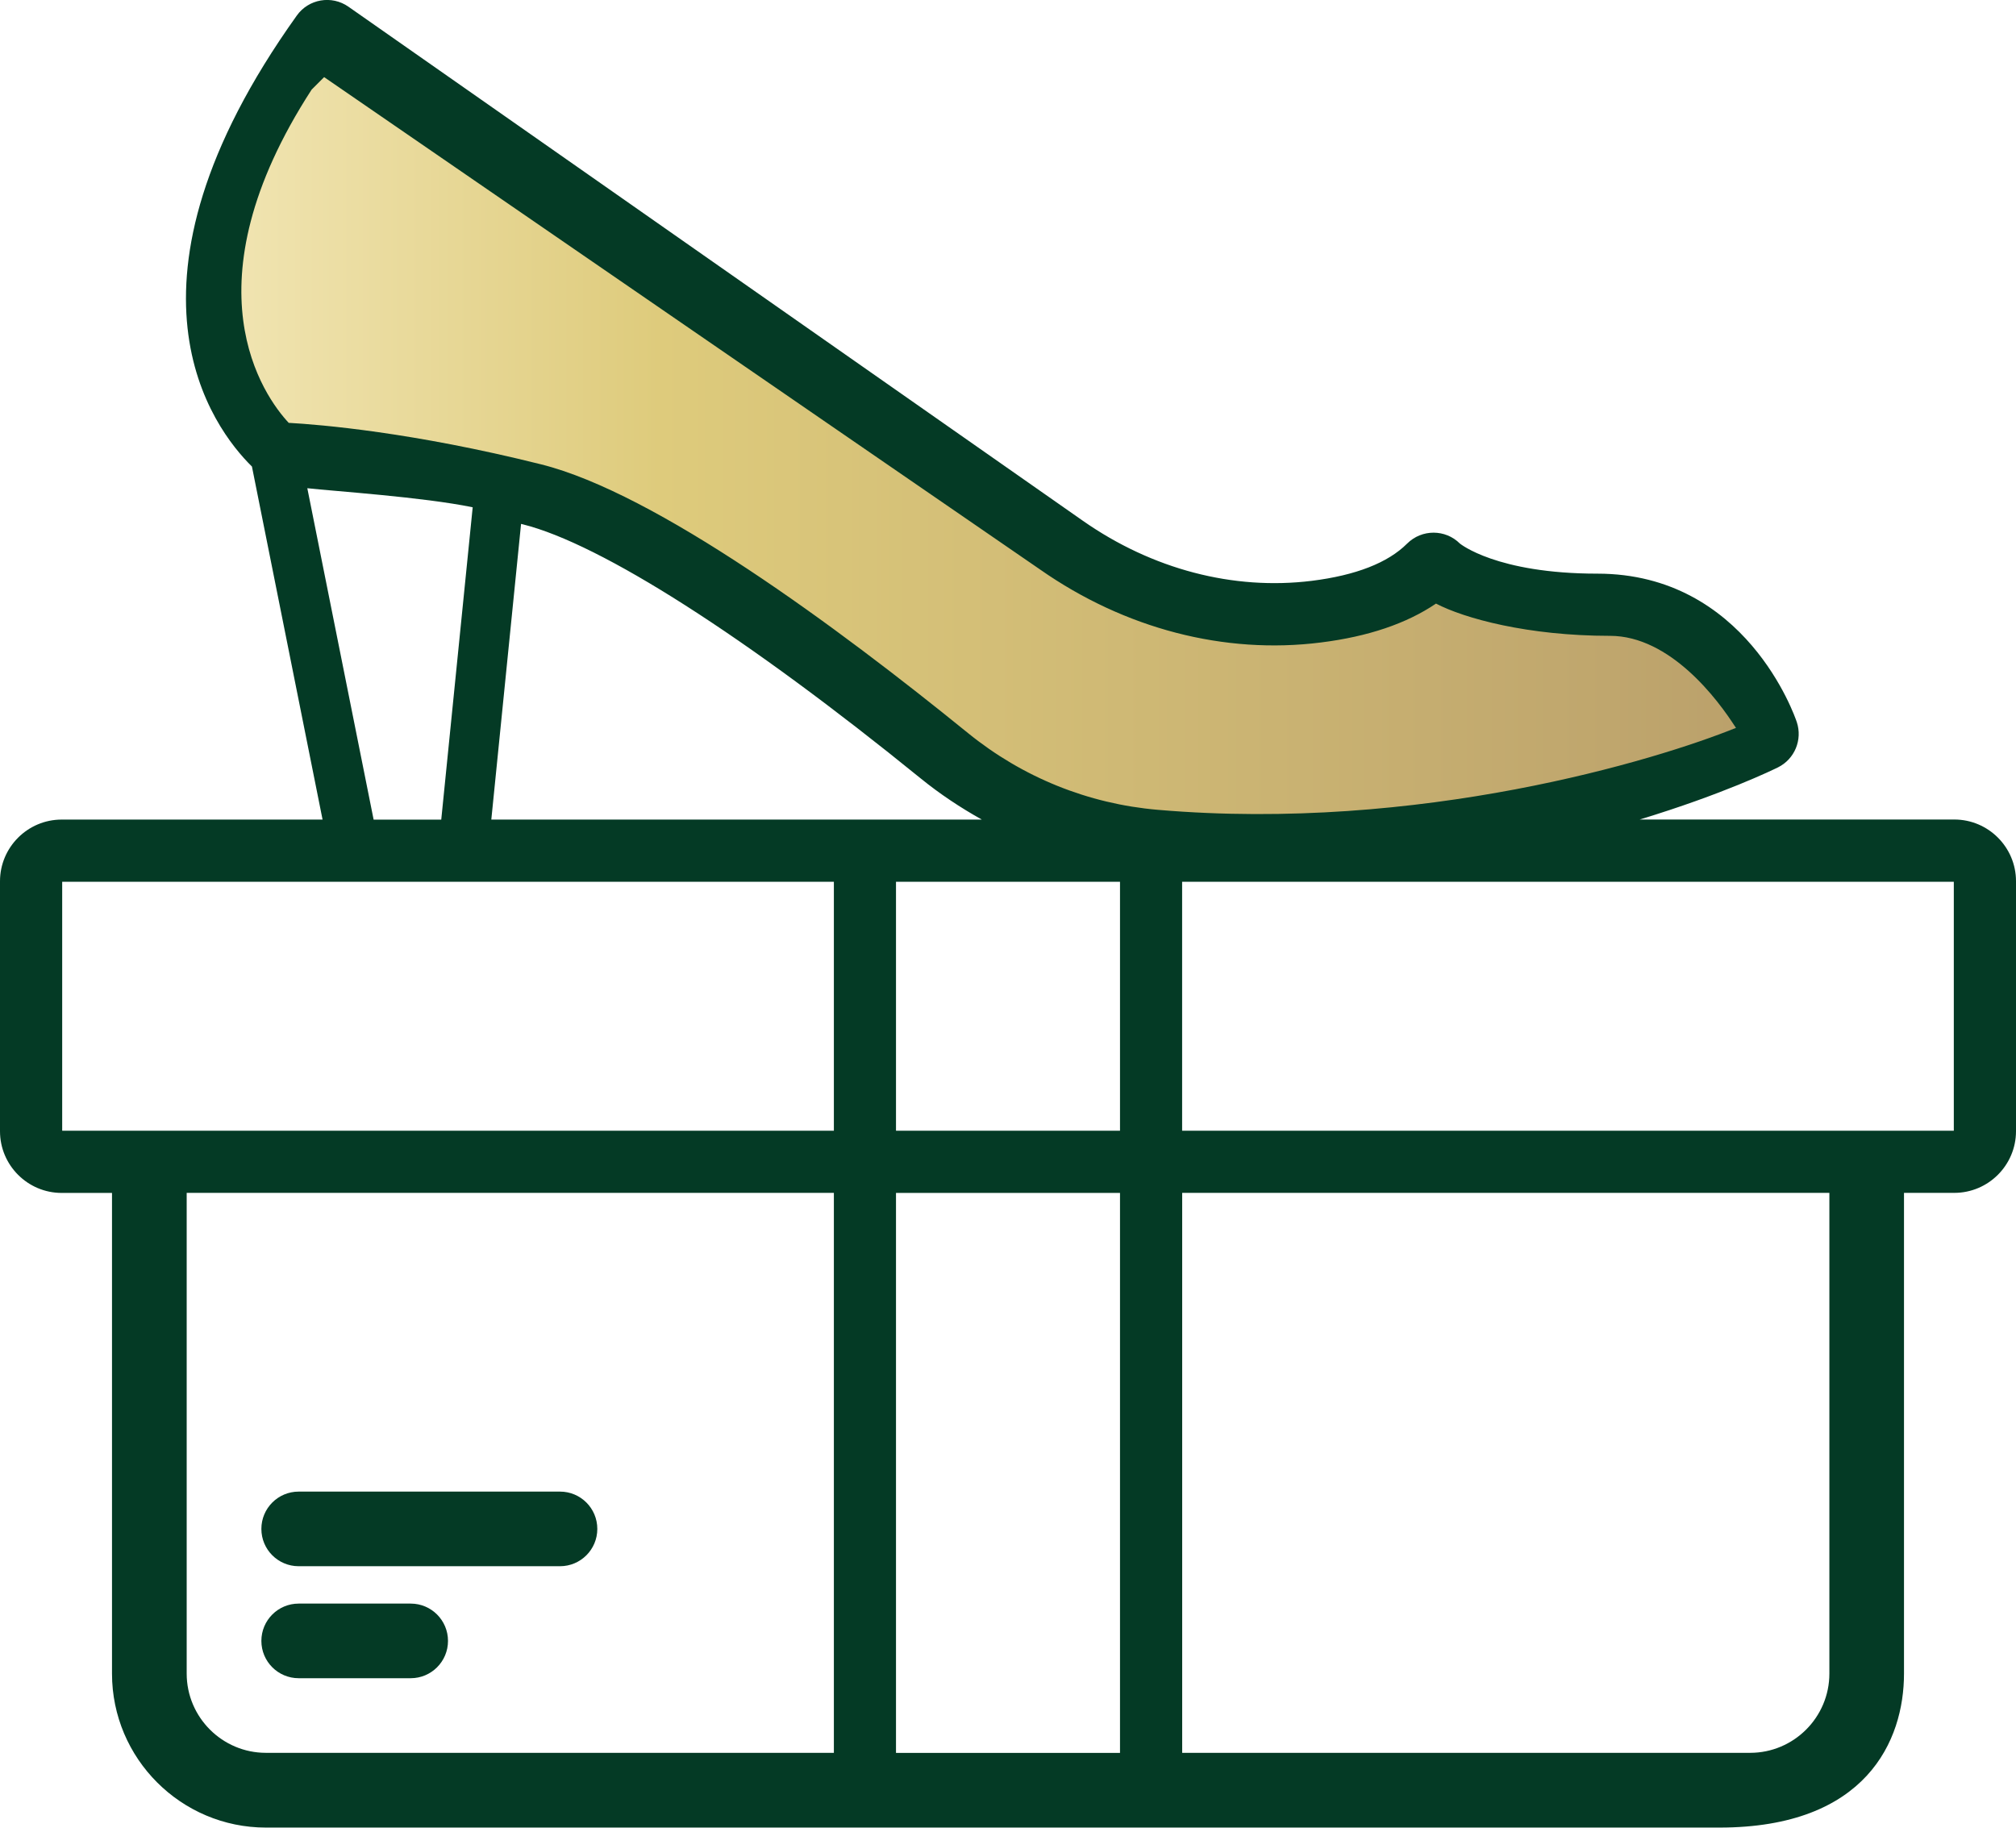
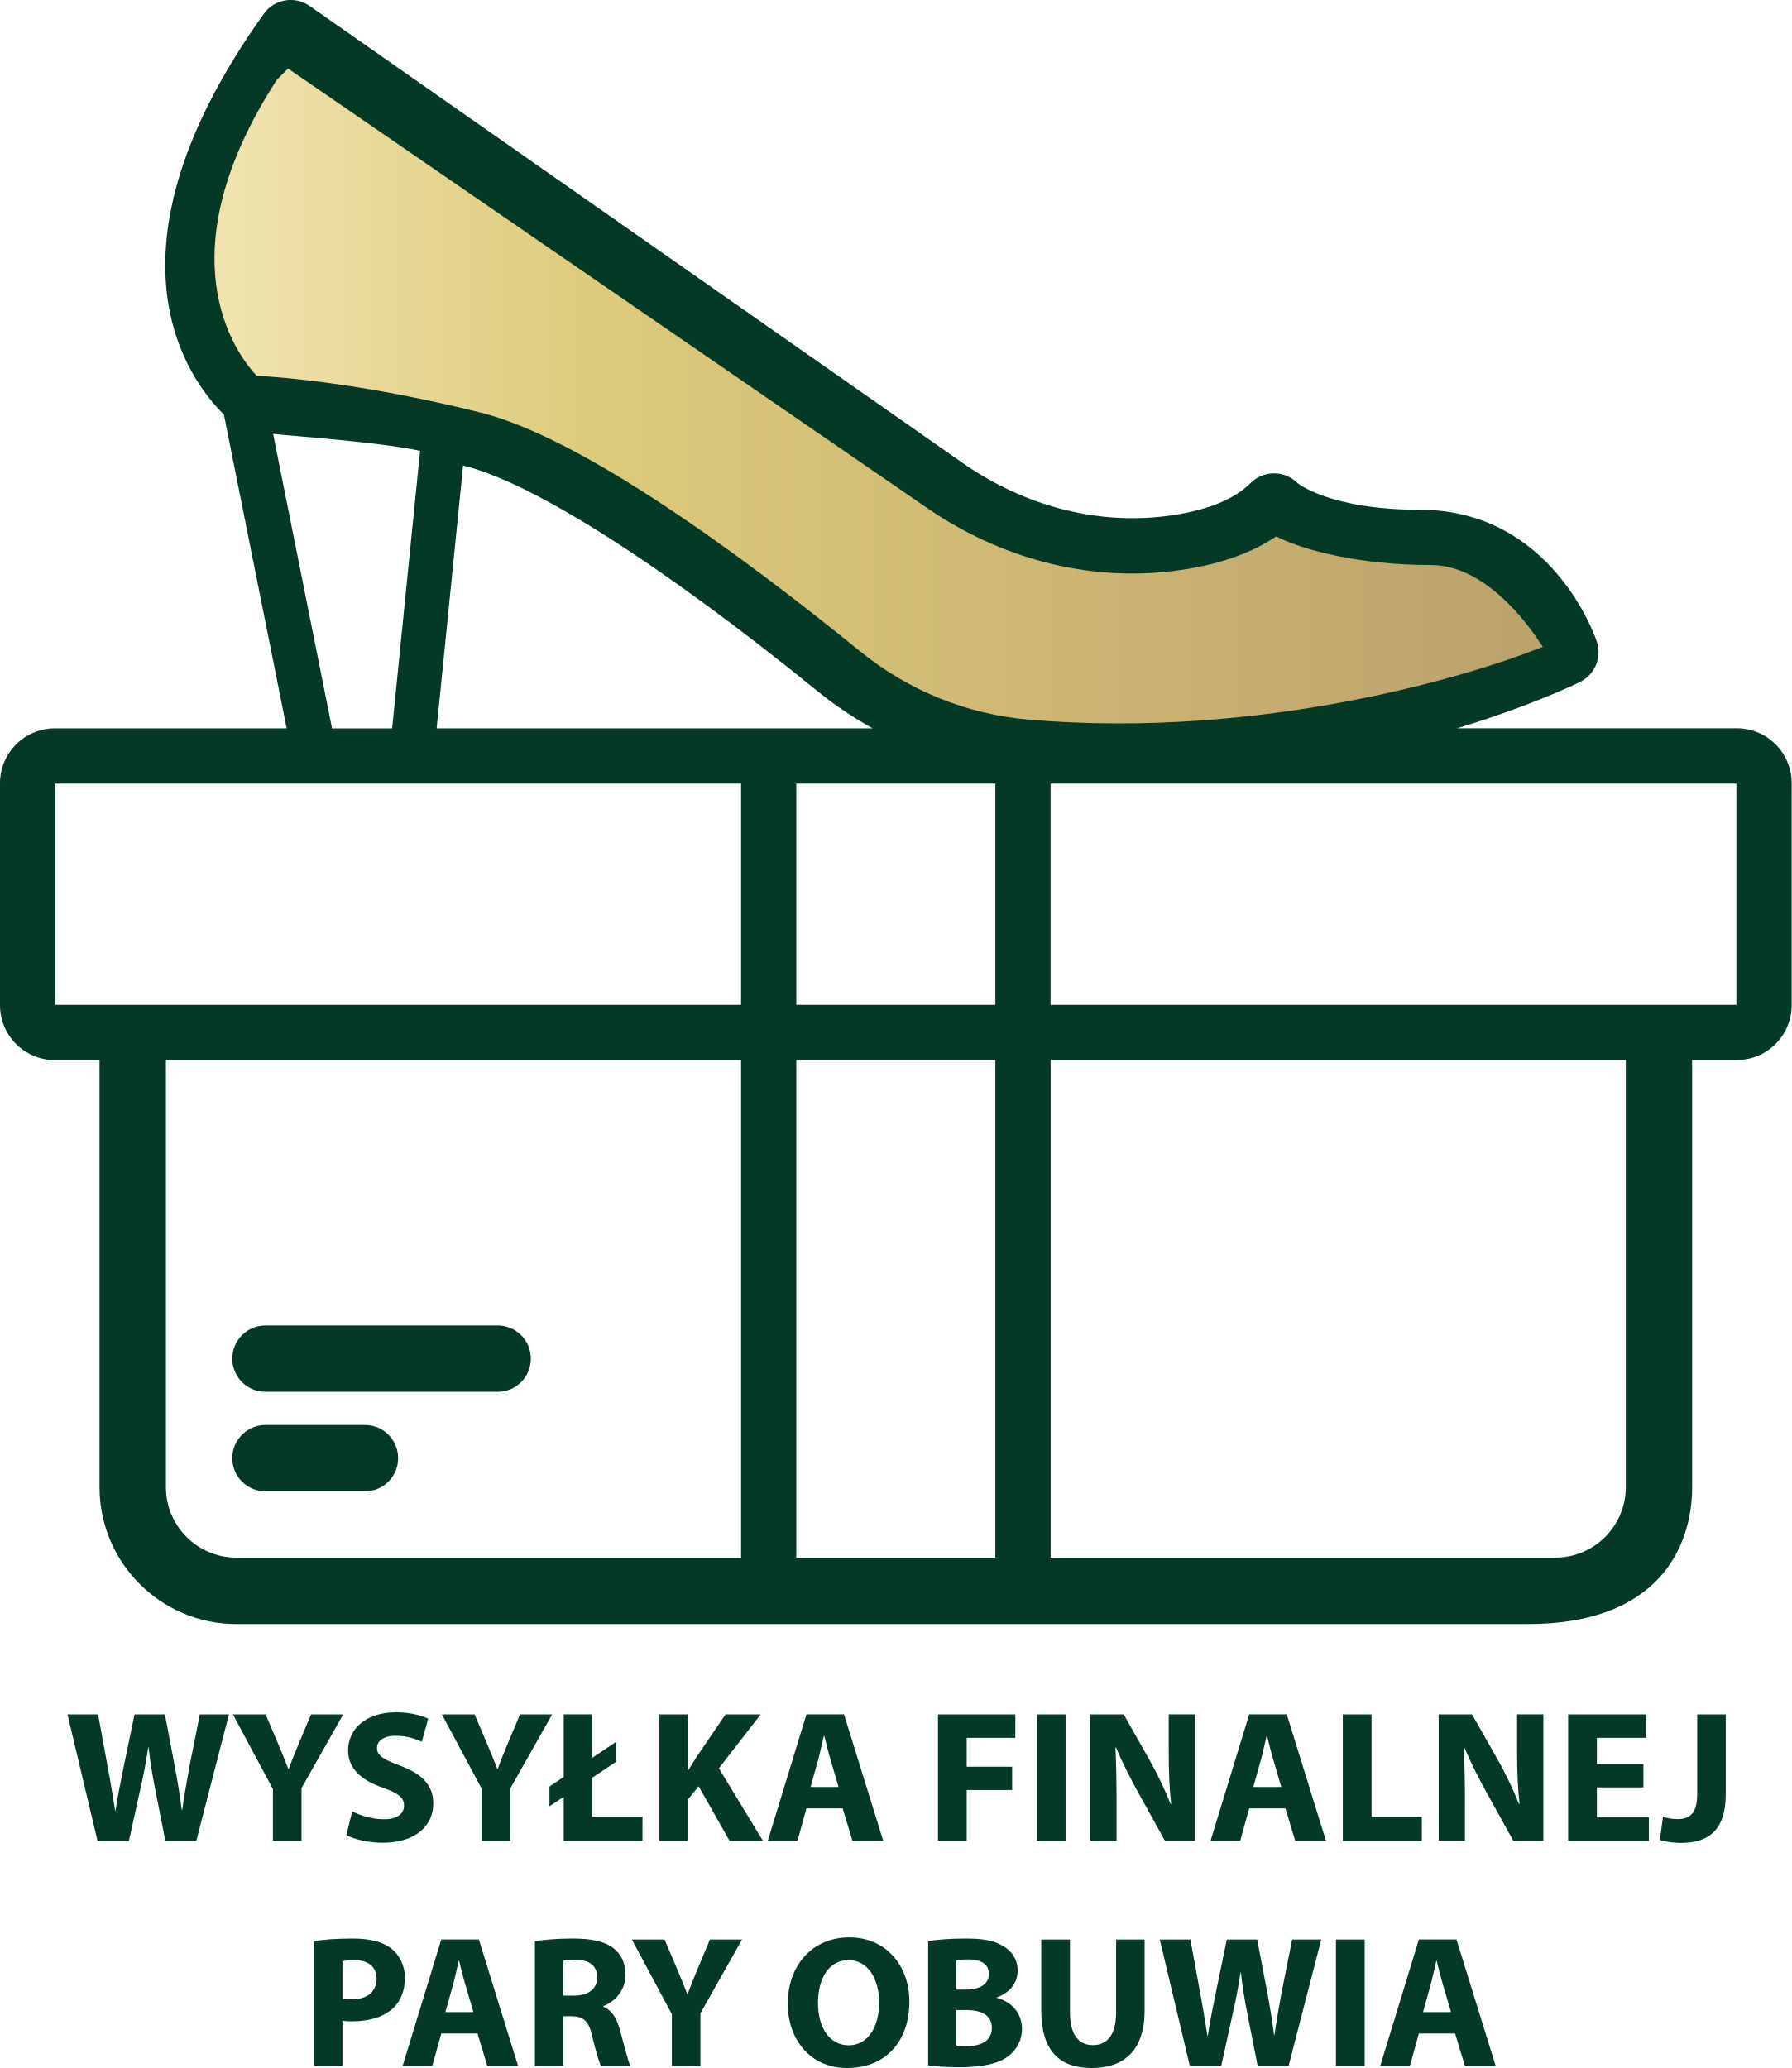
- <svg xmlns="http://www.w3.org/2000/svg" id="Layer_2" viewBox="0 0 322.56 292.42">
+ <svg xmlns="http://www.w3.org/2000/svg" id="Layer_2" viewBox="0 0 322.56 372.37">
  <defs>
    <style>.cls-1{fill:url(#New_Gradient_Swatch_copy);}.cls-2{fill:#043a25;}</style>
    <linearGradient id="New_Gradient_Swatch_copy" x1="35.04" y1="67.62" x2="277.73" y2="67.62" gradientUnits="userSpaceOnUse">
      <stop offset="0" stop-color="#f1e5b3" />
      <stop offset=".29" stop-color="#decb7c" />
      <stop offset="1" stop-color="#bba16b" />
    </linearGradient>
  </defs>
-   <g id="zamowienie">
+   <g id="Layer_14">
    <g>
-       <path class="cls-1" d="M55.76,4.09s113.4,85.57,133.39,91.8c22.21,6.93,43.45-4.89,43.45-4.89l35.94,7.99,9.2,17.49s-29.31,14.67-76.81,14.67c-62.72,0-81.08-41.88-99.17-44.56s-55.56-18.92-55.56-18.92c0,0-10.37-10.38-11.14-26.03S55.76,4.09,55.76,4.09Z" />
+       <path class="cls-1" d="M55.76,4.09s113.4,85.57,133.39,91.8c22.21,6.93,43.45-4.89,43.45-4.89l35.94,7.99,9.2,17.49s-29.31,14.67-76.81,14.67c-62.72,0-81.08-41.88-99.17-44.56-18.09-2.68-55.56-18.92-55.56-18.92,0,0-10.37-10.38-11.14-26.03S55.76,4.09,55.76,4.09Z" />
      <path class="cls-2" d="M304.64,267.79v-76.92h8.05c5.44,0,9.87-4.43,9.87-9.87v-40c0-5.44-4.43-9.87-9.87-9.87h-50.34c13.31-4.04,21.39-7.98,22.14-8.35,2.66-1.33,3.93-4.41,3-7.23-.32-.97-8.19-23.76-31.9-23.76-16.18,0-21.99-4.81-22-4.81h0c-2.33-2.33-6.11-2.33-8.45,0-3.07,3.07-8.21,5.08-15.27,5.96-12.54,1.55-25.52-1.85-36.61-9.61L55.76,1.08c-2.69-1.89-6.39-1.25-8.28,1.42-30.83,43.16-13.38,66.04-7.17,72.15l11.3,56.49H9.87c-5.44,0-9.87,4.43-9.87,9.87v40c0,5.44,4.43,9.87,9.87,9.87h8.05v76.92c0,13.58,11.05,24.63,24.63,24.63h232.54c23.52,0,29.55-13.93,29.55-24.63Zm7.97-86.86h-123.47v-39.84h123.47v39.84Zm-169.25,0v-39.84h35.84v39.84h-35.84Zm35.84,9.95v89.6h-35.84v-89.6h35.84ZM83.66,83.9c12.48,3.12,35.69,17.94,63.67,40.67,3.08,2.5,6.36,4.67,9.76,6.57H78.61l4.76-47.31c.1,.03,.19,.04,.3,.07h0ZM51.86,12.34l114.56,78.79c13.52,9.46,29.48,13.63,44.94,11.67,7.52-.94,13.68-3.02,18.4-6.22,4.52,2.36,14.66,5.16,27.84,5.16,9.61,0,17.26,10.15,20.14,14.73-12.73,5.16-50.61,16.7-92.48,13.11-11.15-.95-21.66-5.2-30.39-12.29-21.02-17.07-49.94-38.4-68.3-42.99-20.55-5.14-35.34-6.36-40.37-6.64-3.94-4.19-16.72-21.85,3.66-53.32l2-2Zm-2.68,65.78c4.28,.48,18.44,1.4,26.45,3.05l-5.03,49.98h-10.82l-10.61-53.03ZM9.95,141.09h123.47v39.84H9.95v-39.84Zm19.92,126.7v-76.92h103.55v89.6H42.55c-6.99,0-12.68-5.69-12.68-12.68Zm159.28,12.68v-89.6h103.55v76.92c0,6.99-5.69,12.68-12.68,12.68h-90.86Z" />
      <path class="cls-2" d="M89.6,238.67H47.79c-3.3,0-5.97,2.67-5.97,5.97s2.67,5.97,5.97,5.97h41.81c3.3,0,5.97-2.67,5.97-5.97s-2.67-5.97-5.97-5.97Z" />
      <path class="cls-2" d="M65.71,256.59h-17.92c-3.3,0-5.97,2.67-5.97,5.97s2.67,5.97,5.97,5.97h17.92c3.3,0,5.97-2.67,5.97-5.97s-2.67-5.97-5.97-5.97Z" />
    </g>
  </g>
+   <g id="WYBOR">
+     <g>
+       <path class="cls-2" d="M17.56,331.47l-5.41-22.77h5.51l1.72,9.39c.51,2.7,.98,5.64,1.35,7.94h.07c.37-2.47,.91-5.2,1.49-8.01l1.93-9.32h5.47l1.82,9.59c.51,2.67,.88,5.1,1.22,7.64h.07c.34-2.53,.84-5.2,1.32-7.91l1.86-9.32h5.24l-5.88,22.77h-5.57l-1.93-9.8c-.44-2.3-.81-4.43-1.08-7.03h-.07c-.41,2.57-.78,4.73-1.32,7.03l-2.16,9.8h-5.64Z" />
+       <path class="cls-2" d="M49.14,331.47v-9.32l-7.2-13.45h5.88l2.33,5.47c.71,1.66,1.18,2.87,1.76,4.36h.07c.51-1.42,1.05-2.74,1.72-4.36l2.3-5.47h5.78l-7.5,13.28v9.49h-5.13Z" />
+       <path class="cls-2" d="M63.42,326.16c1.39,.71,3.51,1.42,5.71,1.42,2.36,0,3.61-.98,3.61-2.47s-1.08-2.23-3.82-3.21c-3.78-1.32-6.25-3.41-6.25-6.72,0-3.88,3.24-6.86,8.61-6.86,2.57,0,4.46,.54,5.81,1.15l-1.15,4.16c-.91-.44-2.53-1.08-4.76-1.08s-3.31,1.01-3.31,2.2c0,1.45,1.28,2.09,4.22,3.21,4.02,1.49,5.91,3.58,5.91,6.79,0,3.82-2.94,7.06-9.19,7.06-2.6,0-5.17-.68-6.45-1.38l1.05-4.26Z" />
+       <path class="cls-2" d="M86.76,331.47v-9.32l-7.2-13.45h5.88l2.33,5.47c.71,1.66,1.18,2.87,1.76,4.36h.07c.51-1.42,1.05-2.74,1.72-4.36l2.3-5.47h5.78l-7.5,13.28v9.49h-5.13Z" />
+       <path class="cls-2" d="M101.49,331.47v-7.94l-2.57,1.72v-3.55l2.57-1.76v-11.25h5.13v7.84l4.26-2.87v3.58l-4.26,2.87v7.03h9.05v4.32h-14.19Z" />
+       <path class="cls-2" d="M118.71,308.7h5.1v10.07h.1c.51-.88,1.05-1.69,1.55-2.5l5.17-7.57h6.32l-7.53,9.7,7.94,13.07h-6.01l-5.57-9.83-1.96,2.4v7.43h-5.1v-22.77Z" />
+       <path class="cls-2" d="M145.19,325.62l-1.62,5.84h-5.34l6.96-22.77h6.76l7.06,22.77h-5.54l-1.76-5.84h-6.52Zm5.78-3.85l-1.42-4.83c-.41-1.35-.81-3.04-1.15-4.39h-.07c-.34,1.35-.68,3.07-1.05,4.39l-1.35,4.83h5.03Z" />
+       <path class="cls-2" d="M168.87,308.7h13.92v4.22h-8.75v5.2h8.18v4.19h-8.18v9.16h-5.17v-22.77Z" />
+       <path class="cls-2" d="M191.84,308.7v22.77h-5.17v-22.77h5.17Z" />
+       <path class="cls-2" d="M196.29,331.47v-22.77h6.01l4.73,8.34c1.35,2.4,2.7,5.24,3.72,7.8h.1c-.34-3.01-.44-6.08-.44-9.49v-6.66h4.73v22.77h-5.4l-4.87-8.78c-1.35-2.43-2.84-5.37-3.95-8.04l-.1,.03c.13,3.01,.2,6.22,.2,9.93v6.86h-4.73Z" />
+       <path class="cls-2" d="M224.9,325.62l-1.62,5.84h-5.34l6.96-22.77h6.76l7.06,22.77h-5.54l-1.76-5.84h-6.52Zm5.78-3.85l-1.42-4.83c-.41-1.35-.81-3.04-1.15-4.39h-.07c-.34,1.35-.68,3.07-1.05,4.39l-1.35,4.83h5.03Z" />
+       <path class="cls-2" d="M241.75,308.7h5.17v18.45h9.05v4.32h-14.22v-22.77Z" />
+       <path class="cls-2" d="M259.01,331.47v-22.77h6.01l4.73,8.34c1.35,2.4,2.7,5.24,3.72,7.8h.1c-.34-3.01-.44-6.08-.44-9.49v-6.66h4.73v22.77h-5.41l-4.86-8.78c-1.35-2.43-2.84-5.37-3.95-8.04l-.1,.03c.13,3.01,.2,6.22,.2,9.93v6.86h-4.73Z" />
+       <path class="cls-2" d="M295.87,321.84h-8.38v5.41h9.36v4.22h-14.53v-22.77h14.05v4.22h-8.88v4.73h8.38v4.19Z" />
+       <path class="cls-2" d="M305.56,308.7h5.13v14.39c0,6.49-3.11,8.75-8.11,8.75-1.18,0-2.74-.2-3.75-.54l.57-4.16c.71,.24,1.62,.41,2.64,.41,2.16,0,3.51-.98,3.51-4.53v-14.32Z" />
+       <path class="cls-2" d="M56.55,349.53c1.59-.27,3.82-.47,6.96-.47s5.44,.61,6.96,1.82c1.45,1.15,2.43,3.04,2.43,5.27s-.74,4.12-2.09,5.41c-1.76,1.66-4.36,2.4-7.4,2.4-.68,0-1.28-.03-1.76-.1v8.14h-5.1v-22.47Zm5.1,10.34c.44,.1,.98,.13,1.72,.13,2.74,0,4.43-1.38,4.43-3.72,0-2.09-1.45-3.34-4.02-3.34-1.05,0-1.76,.1-2.13,.2v6.72Z" />
+       <path class="cls-2" d="M79.45,366.15l-1.62,5.84h-5.34l6.96-22.77h6.76l7.06,22.77h-5.54l-1.76-5.84h-6.52Zm5.78-3.85l-1.42-4.83c-.41-1.35-.81-3.04-1.15-4.39h-.07c-.34,1.35-.68,3.07-1.05,4.39l-1.35,4.83h5.03Z" />
+       <path class="cls-2" d="M96.3,349.53c1.66-.27,4.12-.47,6.86-.47,3.38,0,5.74,.51,7.36,1.79,1.35,1.08,2.09,2.67,2.09,4.76,0,2.91-2.06,4.9-4.02,5.61v.1c1.59,.64,2.47,2.16,3.04,4.26,.71,2.57,1.42,5.54,1.86,6.42h-5.27c-.37-.64-.91-2.5-1.59-5.3-.61-2.84-1.59-3.62-3.68-3.65h-1.55v8.95h-5.1v-22.47Zm5.1,9.8h2.03c2.57,0,4.09-1.28,4.09-3.28,0-2.09-1.42-3.14-3.78-3.18-1.25,0-1.96,.1-2.33,.17v6.28Z" />
+       <path class="cls-2" d="M120.96,372v-9.32l-7.2-13.45h5.88l2.33,5.47c.71,1.66,1.18,2.87,1.76,4.36h.07c.51-1.42,1.05-2.74,1.72-4.36l2.3-5.47h5.78l-7.5,13.28v9.49h-5.13Z" />
+       <path class="cls-2" d="M163.72,360.38c0,7.47-4.53,11.99-11.18,11.99s-10.71-5.1-10.71-11.59c0-6.82,4.36-11.93,11.08-11.93s10.81,5.24,10.81,11.52Zm-16.45,.3c0,4.46,2.09,7.6,5.54,7.6s5.47-3.31,5.47-7.74c0-4.09-1.96-7.6-5.51-7.6s-5.51,3.31-5.51,7.74Z" />
+       <path class="cls-2" d="M167.09,349.53c1.35-.27,4.09-.47,6.66-.47,3.14,0,5.07,.3,6.72,1.28,1.59,.84,2.74,2.4,2.74,4.46s-1.18,3.92-3.75,4.86v.07c2.6,.71,4.53,2.67,4.53,5.61,0,2.06-.95,3.68-2.37,4.83-1.66,1.32-4.42,2.06-8.95,2.06-2.53,0-4.43-.17-5.57-.34v-22.36Zm5.1,8.72h1.69c2.7,0,4.16-1.11,4.16-2.8s-1.32-2.63-3.65-2.63c-1.11,0-1.76,.07-2.2,.13v5.3Zm0,10.1c.51,.07,1.11,.07,1.99,.07,2.33,0,4.39-.88,4.39-3.28s-2.06-3.21-4.63-3.21h-1.76v6.42Z" />
+       <path class="cls-2" d="M192.63,349.23v13.11c0,3.92,1.49,5.91,4.12,5.91s4.19-1.89,4.19-5.91v-13.11h5.13v12.77c0,7.03-3.55,10.37-9.49,10.37s-9.12-3.18-9.12-10.44v-12.7h5.17Z" />
+       <path class="cls-2" d="M214.21,372l-5.41-22.77h5.51l1.72,9.39c.51,2.7,.98,5.64,1.35,7.94h.07c.37-2.47,.91-5.2,1.49-8.01l1.93-9.32h5.47l1.82,9.59c.51,2.67,.88,5.1,1.22,7.64h.07c.34-2.53,.84-5.2,1.32-7.91l1.86-9.32h5.24l-5.88,22.77h-5.57l-1.93-9.8c-.44-2.3-.81-4.43-1.08-7.03h-.07c-.41,2.57-.78,4.73-1.32,7.03l-2.16,9.8h-5.64Z" />
+       <path class="cls-2" d="M245.69,349.23v22.77h-5.17v-22.77h5.17Z" />
+       <path class="cls-2" d="M255.45,366.15l-1.62,5.84h-5.34l6.96-22.77h6.76l7.06,22.77h-5.54l-1.76-5.84h-6.52Zm5.78-3.85l-1.42-4.83c-.41-1.35-.81-3.04-1.15-4.39h-.07c-.34,1.35-.68,3.07-1.05,4.39l-1.35,4.83h5.03Z" />
+     </g>
+   </g>
</svg>
